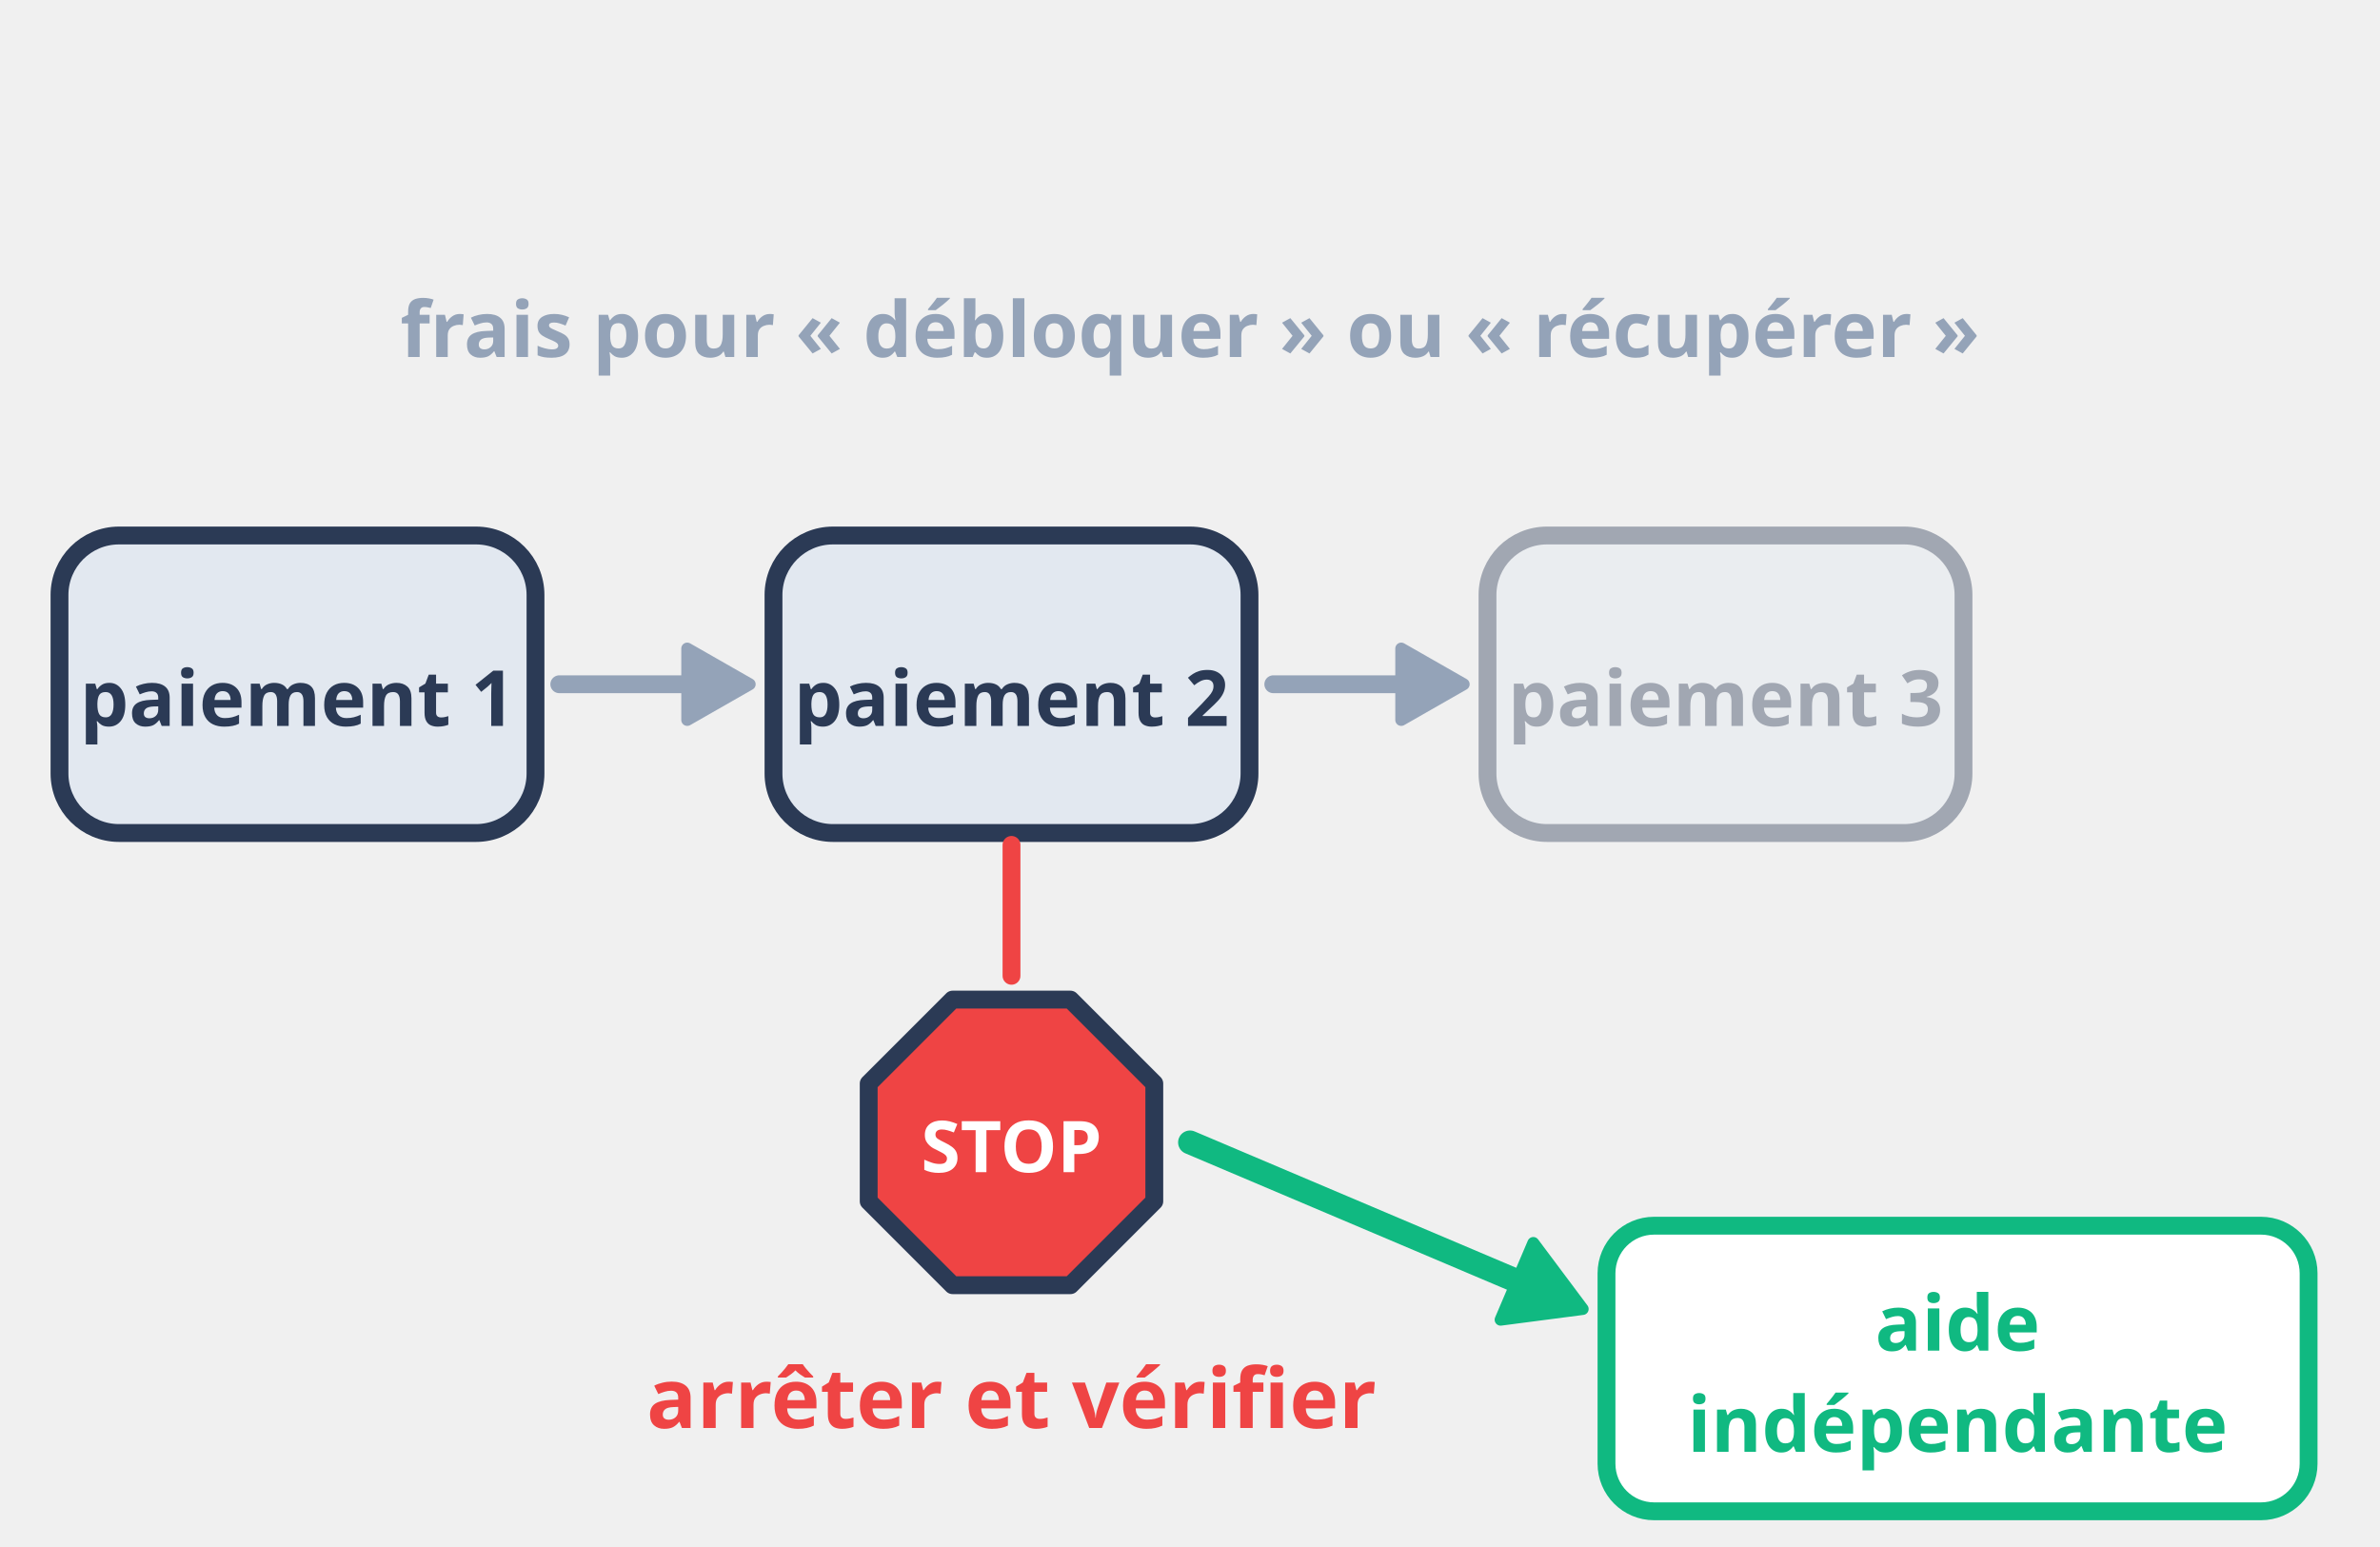
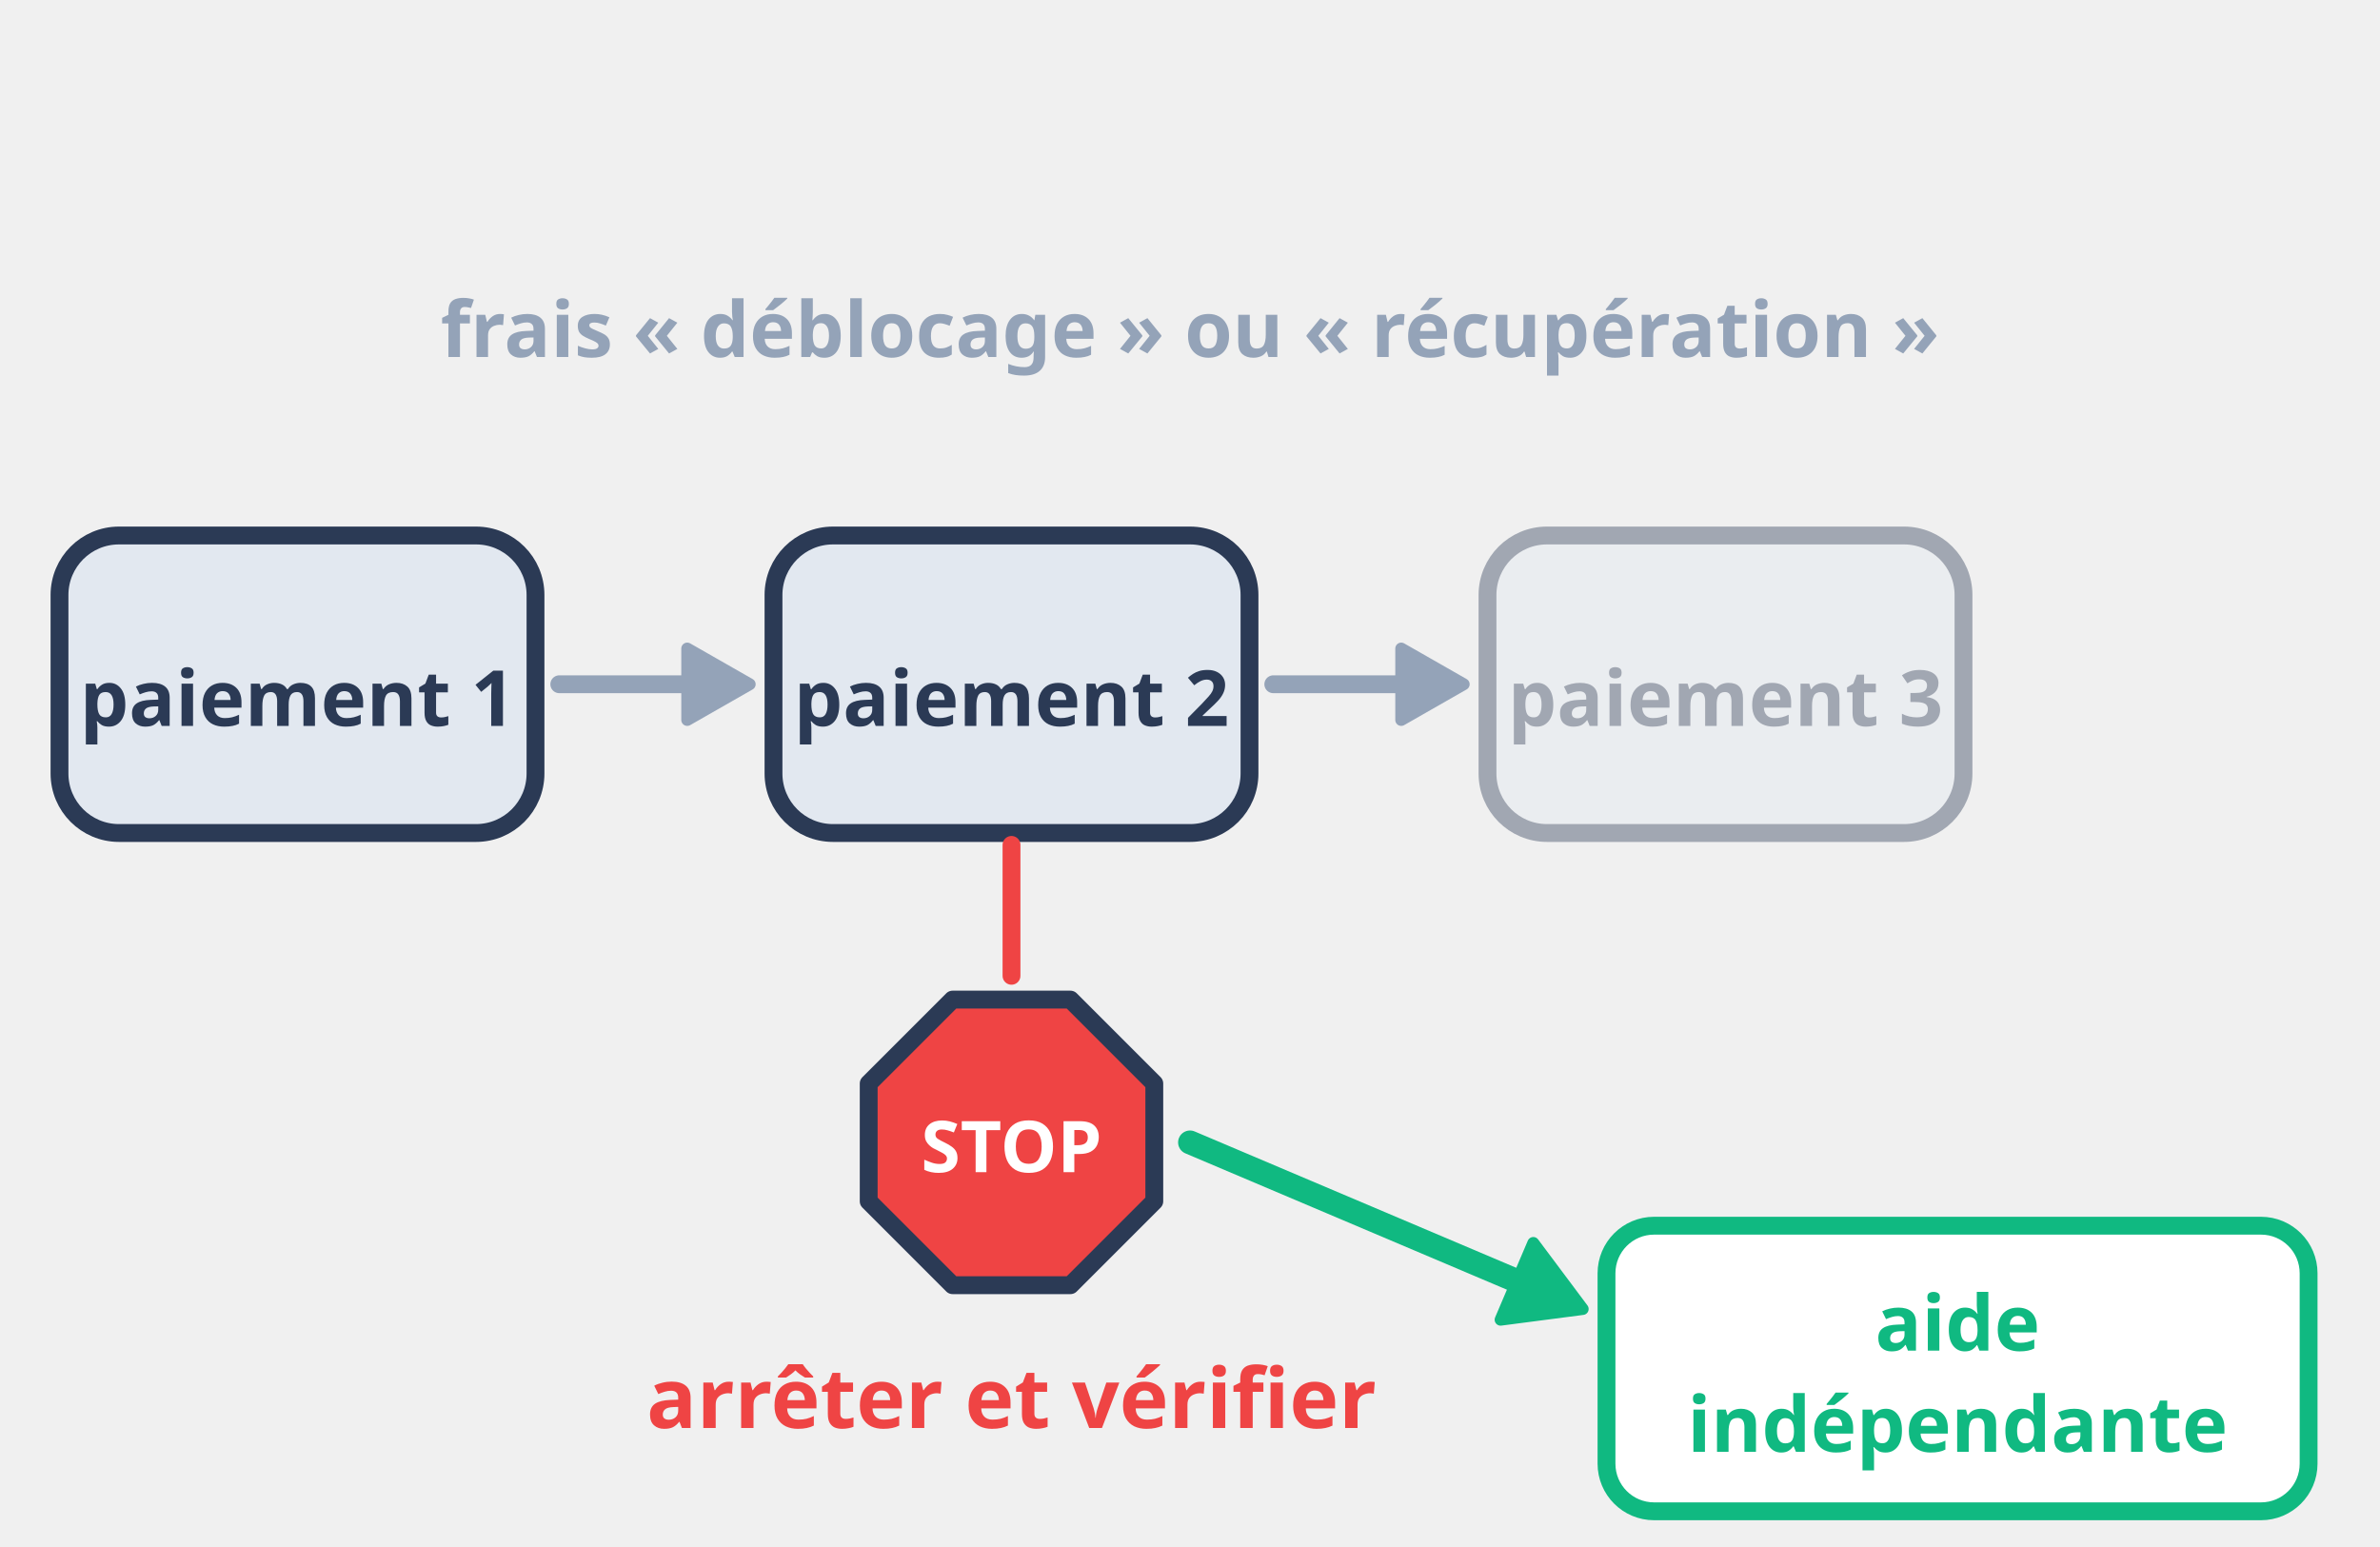
<svg xmlns="http://www.w3.org/2000/svg" viewBox="0 0 400 260" role="img">
  <style>@media (prefers-reduced-motion: reduce){*{animation:none!important}}</style>
  <g font-family="system-ui, sans-serif" font-weight="600" text-anchor="middle" stroke-linecap="round" stroke-linejoin="round">
    <g transform="translate(0 30)">
      <g>
        <rect x="10" y="60" width="80" height="50" rx="10" fill="#E2E8F0" stroke="#2B3A55" stroke-width="3" />
        <text x="50" y="92" font-size="13" fill="#2B3A55">paiement 1</text>
      </g>
      <g>
        <line x1="94" y1="85" x2="116.5" y2="85.0" stroke="#94A3B8" stroke-width="3" />
        <polygon points="126.0,85.0 115.5,91.0 115.5,79.0" fill="#94A3B8" stroke="#94A3B8" stroke-width="2" />
      </g>
      <g>
        <rect x="130" y="60" width="80" height="50" rx="10" fill="#E2E8F0" stroke="#2B3A55" stroke-width="3" />
        <text x="170" y="92" font-size="13" fill="#2B3A55">paiement 2</text>
      </g>
      <g>
        <line x1="214" y1="85" x2="236.5" y2="85.0" stroke="#94A3B8" stroke-width="3" />
        <polygon points="246.0,85.0 235.5,91.0 235.5,79.0" fill="#94A3B8" stroke="#94A3B8" stroke-width="2" />
      </g>
      <g opacity=".4">
        <rect x="250" y="60" width="80" height="50" rx="10" fill="#E2E8F0" stroke="#2B3A55" stroke-width="3" />
        <text x="290" y="92" font-size="13" fill="#2B3A55">paiement 3</text>
      </g>
      <polygon points="194.0,171.9 179.9,186.0 160.1,186.0 146.0,171.9 146.0,152.1 160.1,138.0 179.9,138.0 194.0,152.1" fill="#EF4444" stroke="#2B3A55" stroke-width="3" />
      <text x="170" y="167" font-size="12" fill="#FFFFFF">STOP</text>
      <path d="M170 112V134" stroke="#EF4444" stroke-width="3" fill="none" />
      <text x="170" y="210" font-size="14" fill="#EF4444">arrêter et vérifier</text>
      <g>
        <line x1="200" y1="162" x2="255.9" y2="185.7" stroke="#10B981" stroke-width="4" />
        <polygon points="266.0,190.0 252.2,191.8 257.7,178.9" fill="#10B981" stroke="#10B981" stroke-width="2" />
      </g>
      <rect x="270" y="176" width="118" height="48" rx="8" fill="#FFFFFF" stroke="#10B981" stroke-width="3" />
      <text x="329" y="197" font-size="13" fill="#10B981">aide</text>
      <text x="329" y="214" font-size="13" fill="#10B981">indépendante</text>
-       <text x="200" y="30" font-size="13" fill="#94A3B8">frais pour « débloquer » ou « récupérer »</text>
+       <text x="200" y="30" font-size="13" fill="#94A3B8">frais « déblocage » ou « récupération »</text>
    </g>
  </g>
</svg>
